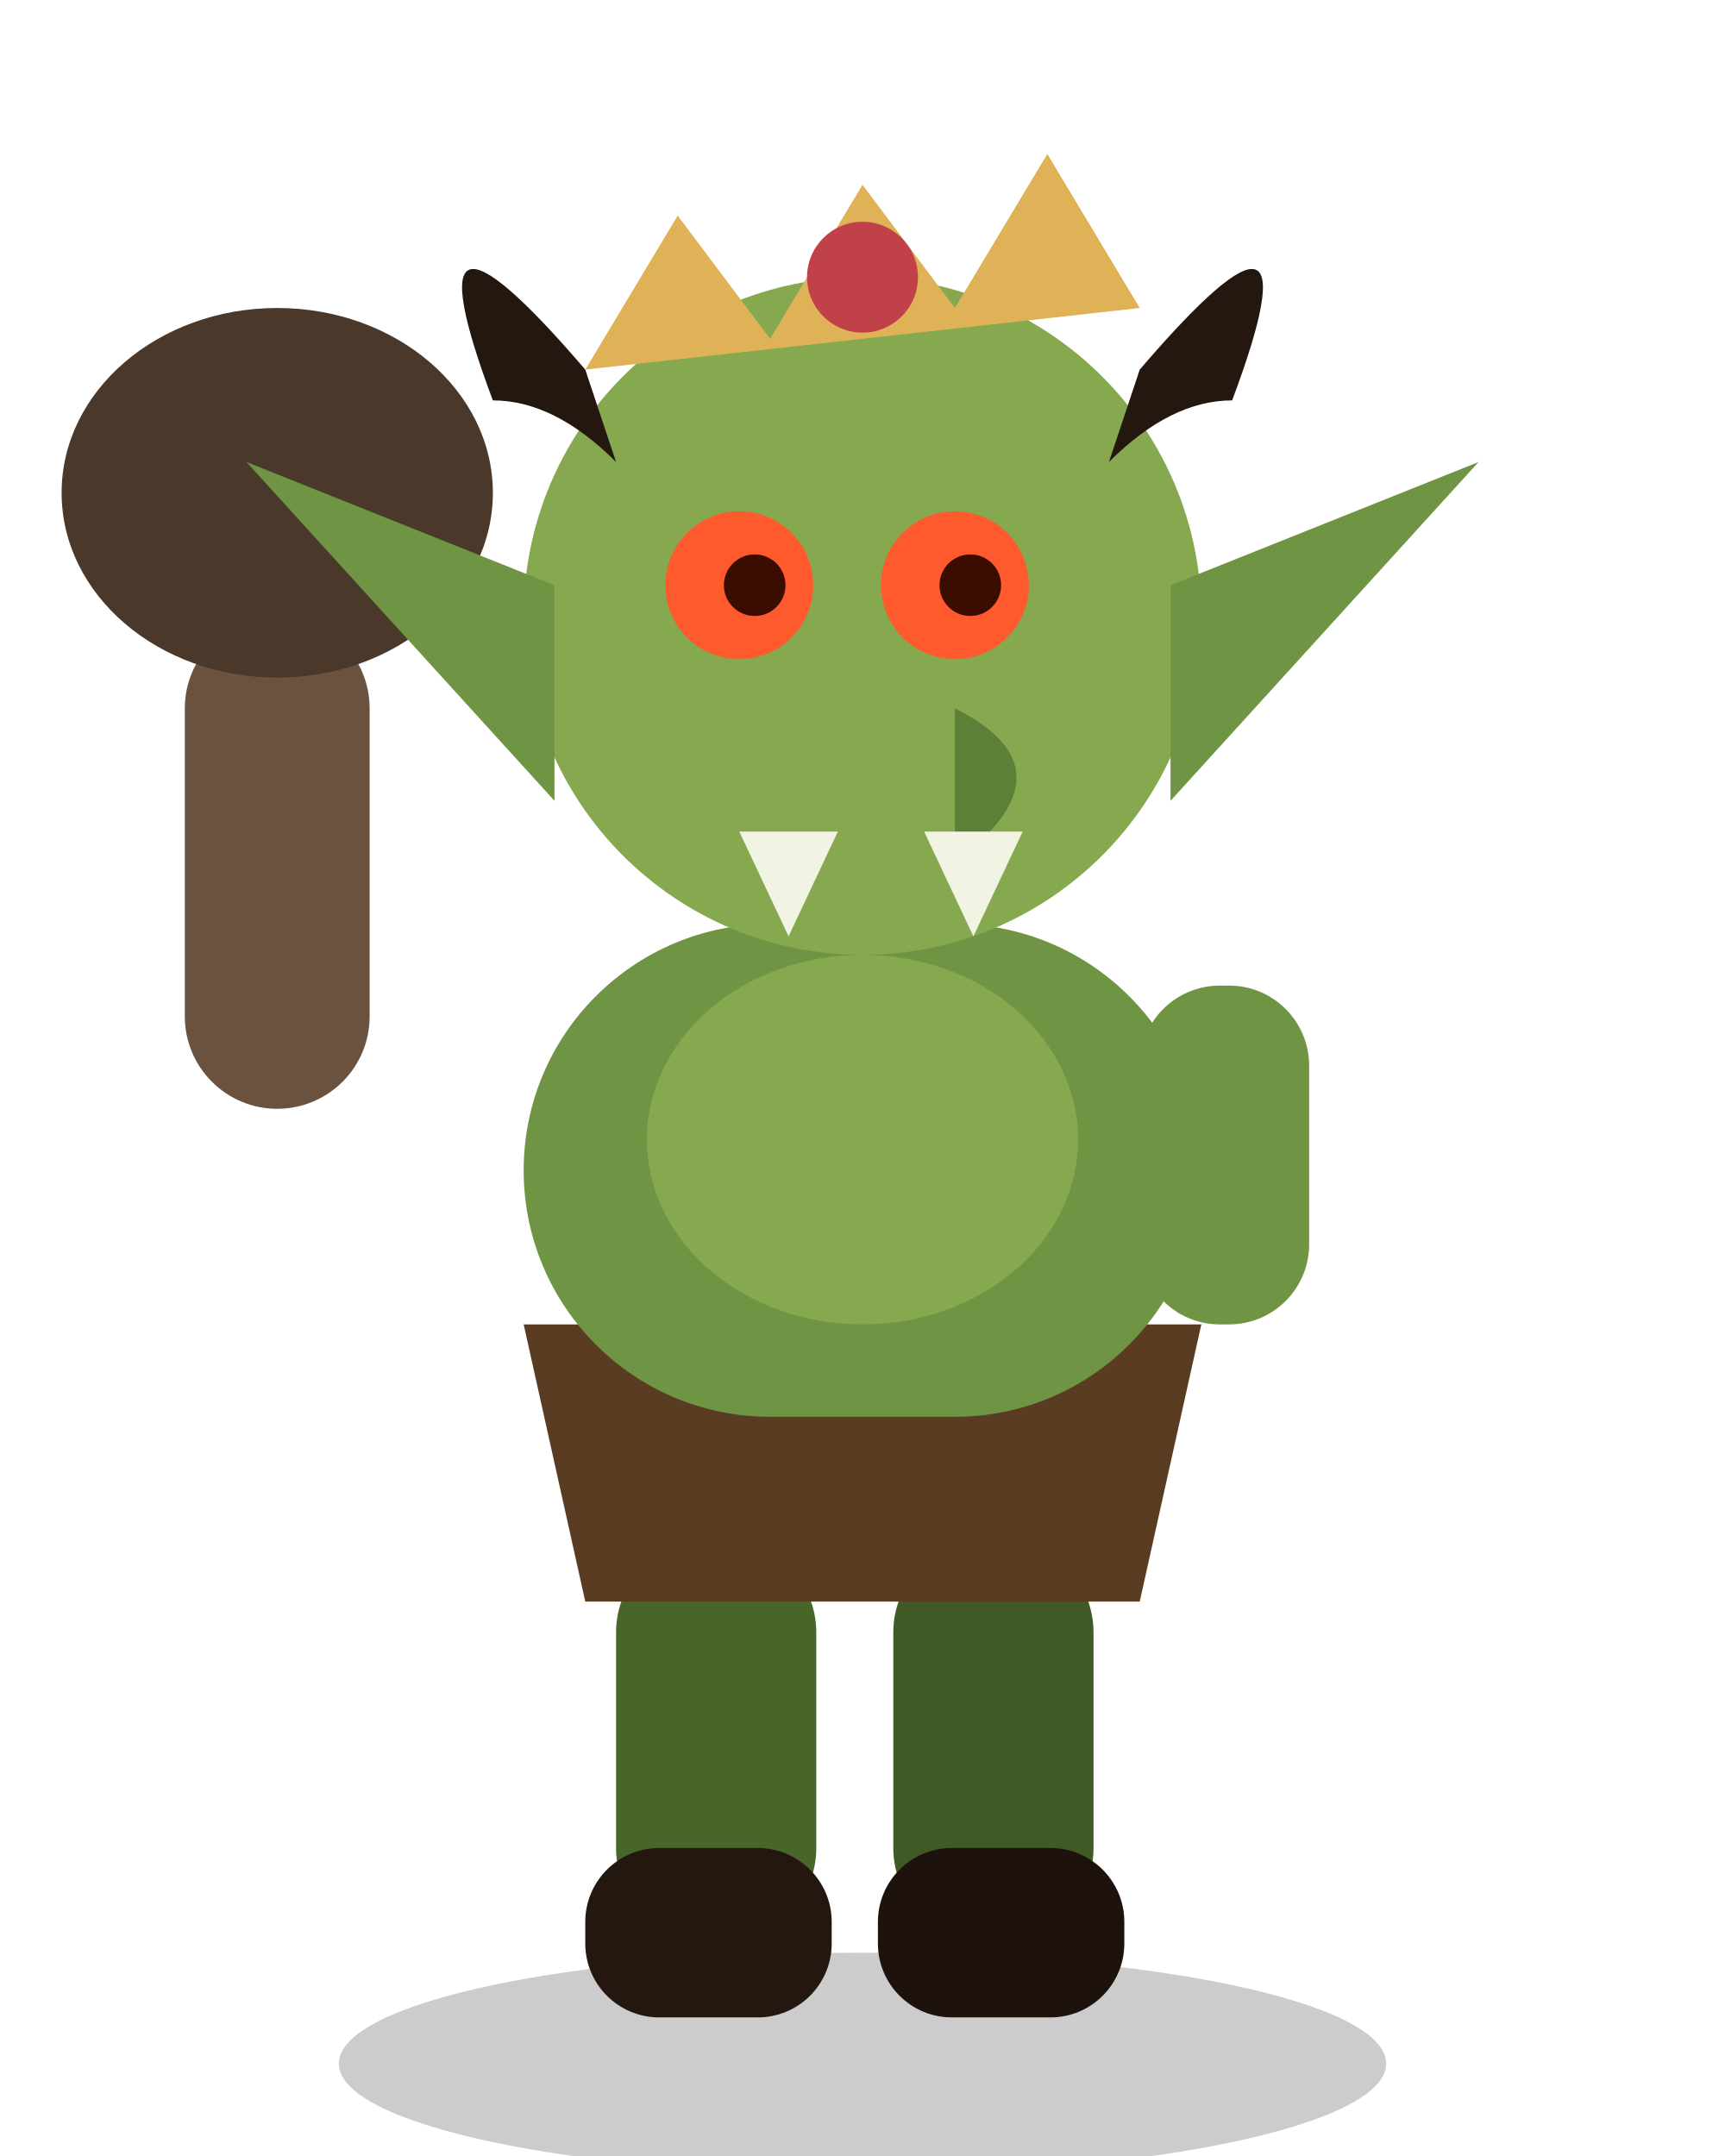
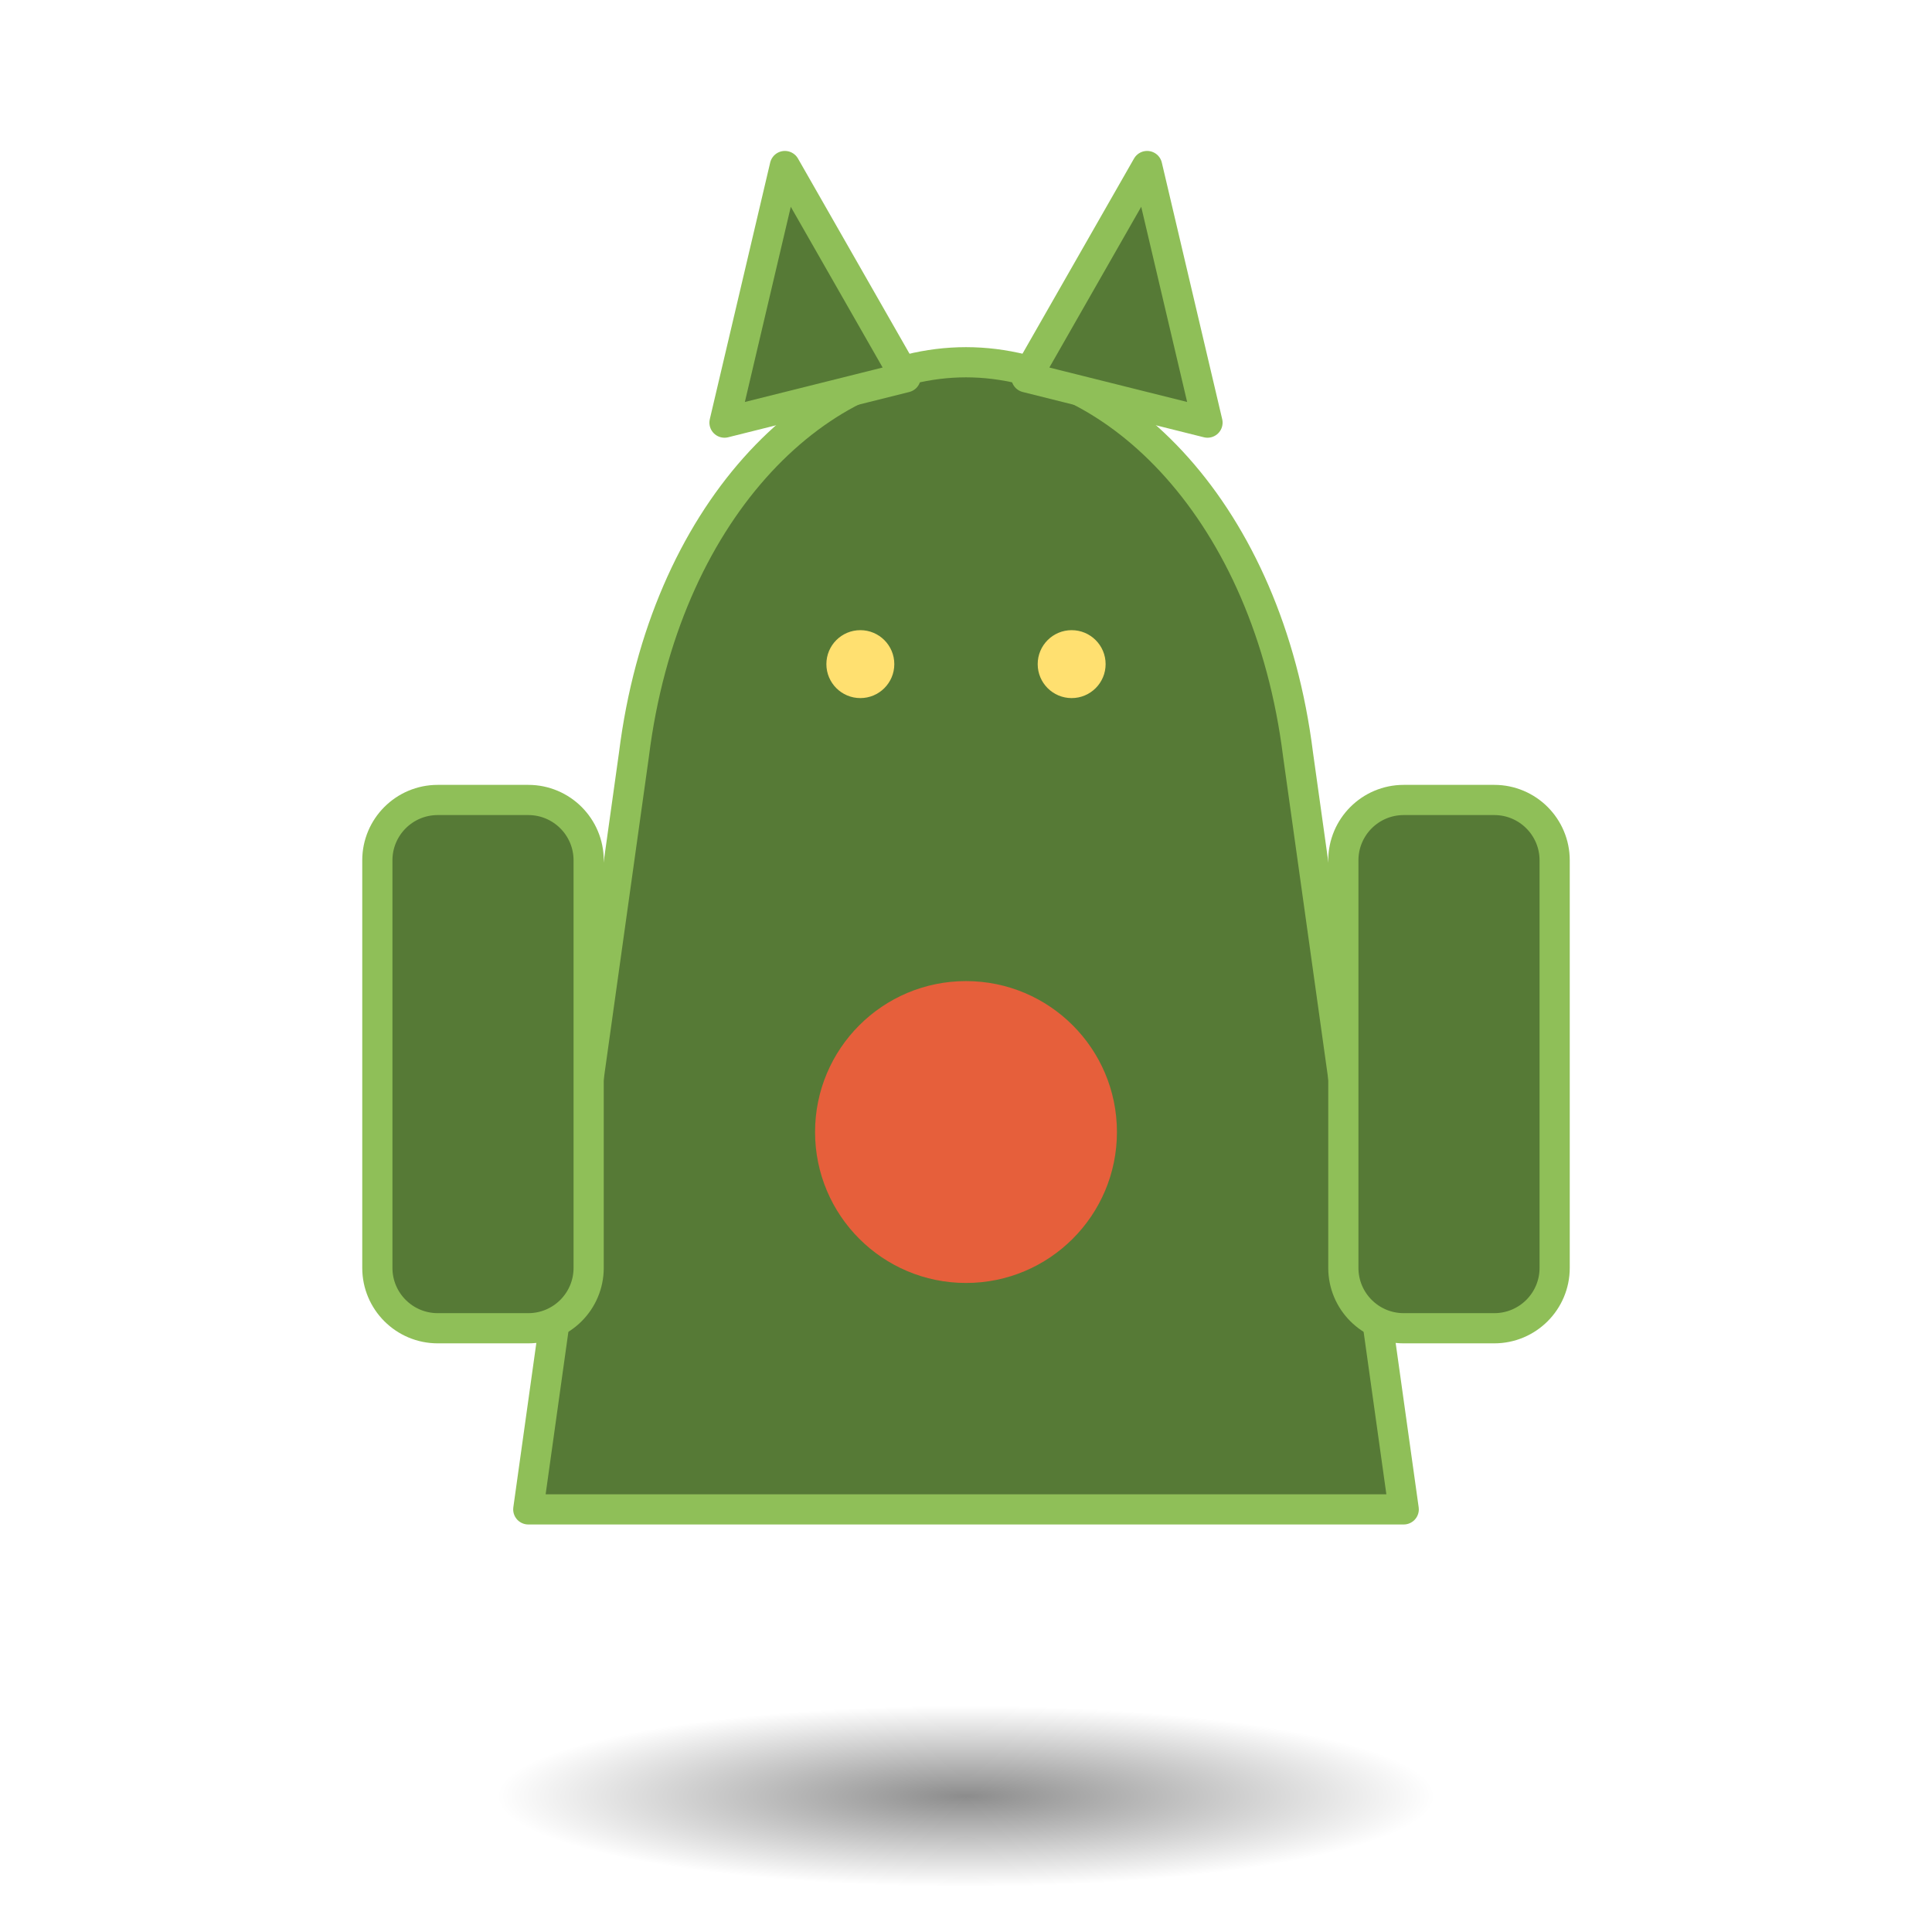
- <svg xmlns="http://www.w3.org/2000/svg" viewBox="0 0 56 70" width="112" height="140">
-   <ellipse cx="28" cy="67" rx="17" ry="3.6" fill="#000" opacity="0.2" />
-   <rect x="6" y="20" width="6" height="16" rx="3" fill="#6a523f" />
-   <ellipse cx="9" cy="16" rx="7" ry="6" fill="#4a382a" />
-   <rect x="20" y="50" width="6.5" height="13" rx="3" fill="#48652a" />
-   <rect x="29" y="50" width="6.5" height="13" rx="3" fill="#3f5a24" />
-   <rect x="19" y="60" width="8" height="5.5" rx="2.4" fill="#241710" />
-   <rect x="28.5" y="60" width="8" height="5.5" rx="2.4" fill="#1d130c" />
-   <path d="M17 43 h22 l-2 9 h-18 z" fill="#5a3c22" />
-   <rect x="17" y="30" width="22" height="16" rx="8" fill="#6f9544" />
-   <ellipse cx="28" cy="37" rx="7" ry="6" fill="#86a84f" />
-   <rect x="37" y="32" width="5.5" height="11" rx="2.6" fill="#6f9544" />
-   <circle cx="28" cy="20" r="11" fill="#86a84f" />
-   <path d="M19 12 Q13 5 16 13 Q18 13 20 15 Z" fill="#241710" />
-   <path d="M37 12 Q43 5 40 13 Q38 13 36 15 Z" fill="#241710" />
-   <path d="M18 19 L8 15 L18 26 Z" fill="#6f9544" />
-   <path d="M38 19 L48 15 L38 26 Z" fill="#6f9544" />
-   <path d="M19 12 l3 -5 l3 4 l3 -5 l3 4 l3 -5 l3 5 z" fill="#e0b257" />
-   <circle cx="28" cy="9" r="1.8" fill="#c0414a" />
-   <circle cx="31" cy="19" r="2.4" fill="#ff5a2e" />
-   <circle cx="24" cy="19" r="2.4" fill="#ff5a2e" />
-   <circle cx="31.5" cy="19" r="1" fill="#3a0d00" />
-   <circle cx="24.5" cy="19" r="1" fill="#3a0d00" />
-   <path d="M31 23 Q35 25 31 28 Z" fill="#5c8038" />
-   <path d="M24 27 l1.6 3.4 l1.6 -3.4 z" fill="#f1f4e2" />
-   <path d="M30 27 l1.6 3.4 l1.6 -3.4 z" fill="#f1f4e2" />
+ <svg xmlns="http://www.w3.org/2000/svg" viewBox="0 0 256 256" width="256" height="256">
+   <defs>
+     <radialGradient id="sh" cx="50%" cy="50%" r="50%">
+       <stop offset="0%" stop-color="#000" stop-opacity="0.45" />
+       <stop offset="100%" stop-color="#000" stop-opacity="0" />
+     </radialGradient>
+   </defs>
+   <ellipse cx="128" cy="238" rx="62" ry="12" fill="url(#sh)" />
+   <g fill="#567a36" stroke="#8fbf58" stroke-width="4" stroke-linejoin="round">
+     <path d="M70 200 L84 100 C88 68 108 48 128 48 C148 48 168 68 172 100 L186 200 Z" />
+     <polygon points="96,56 104,22 120,50" />
+     <polygon points="160,56 152,22 136,50" />
+     <rect x="50" y="106" width="28" height="70" rx="8" />
+     <rect x="178" y="106" width="28" height="70" rx="8" />
+   </g>
+   <circle cx="128" cy="150" r="20" fill="#ff5a3c" opacity="0.85" />
+   <circle cx="114" cy="88" r="4.5" fill="#ffe070" />
+   <circle cx="142" cy="88" r="4.5" fill="#ffe070" />
</svg>
